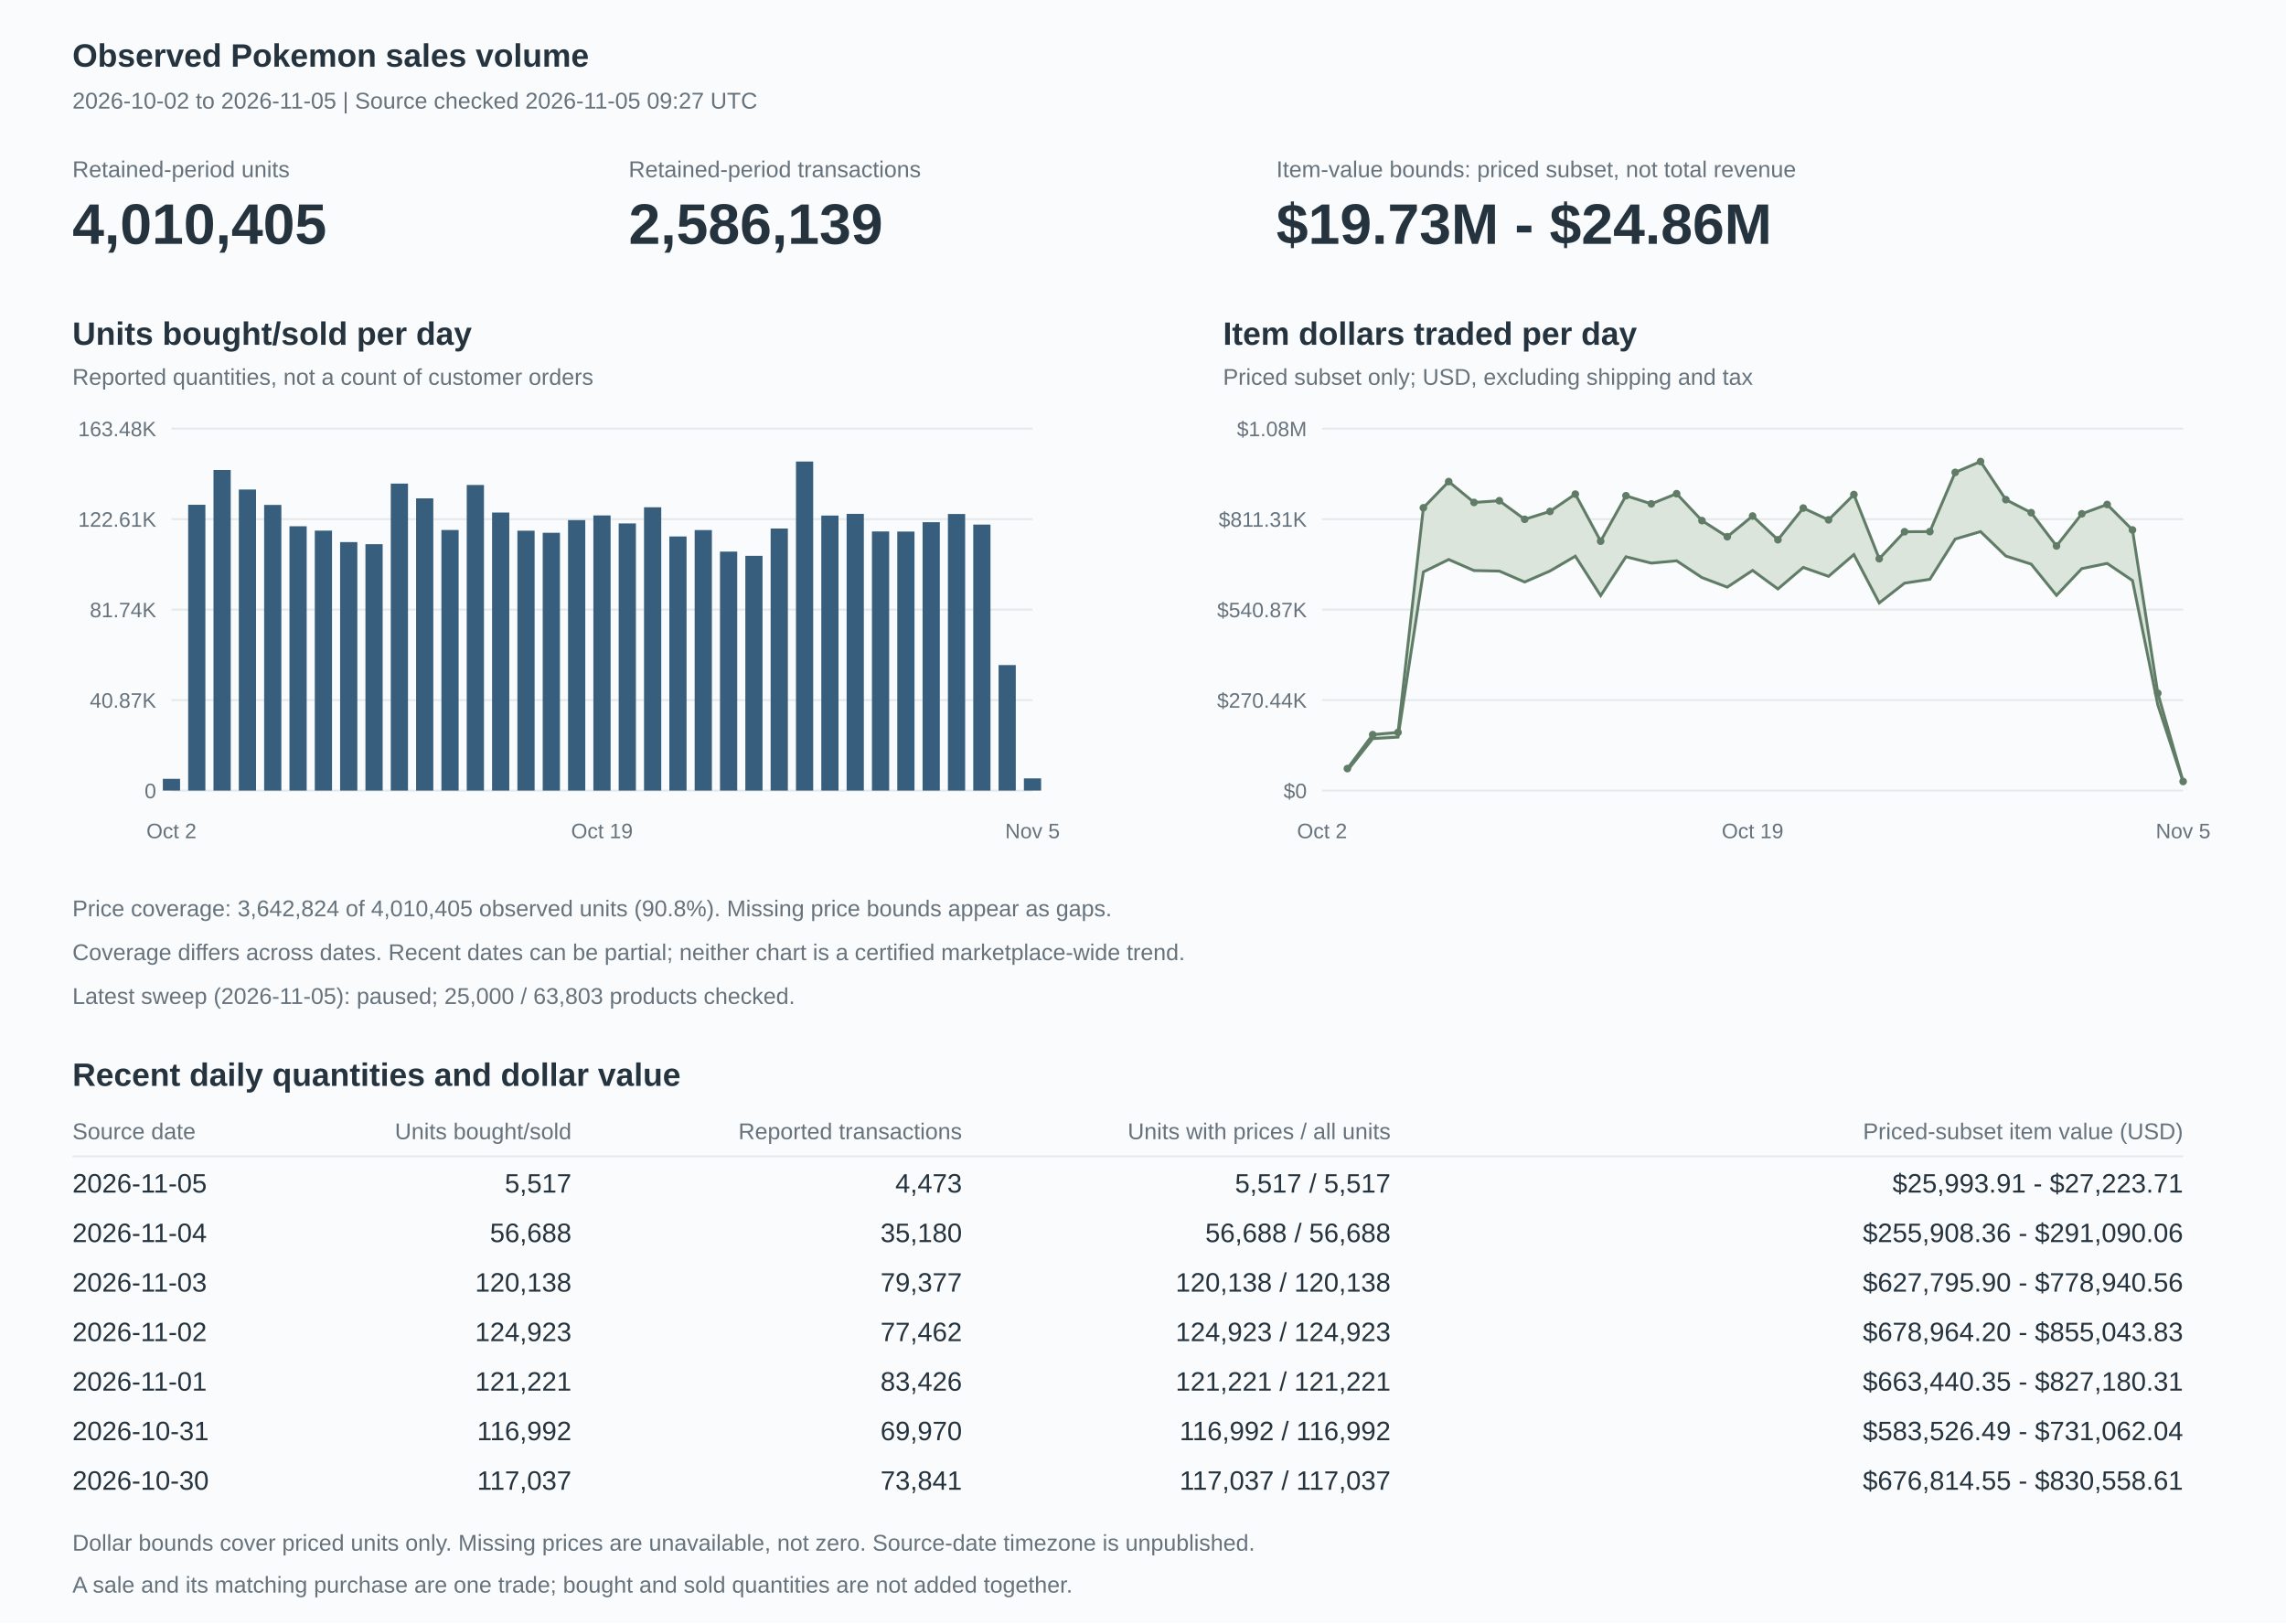
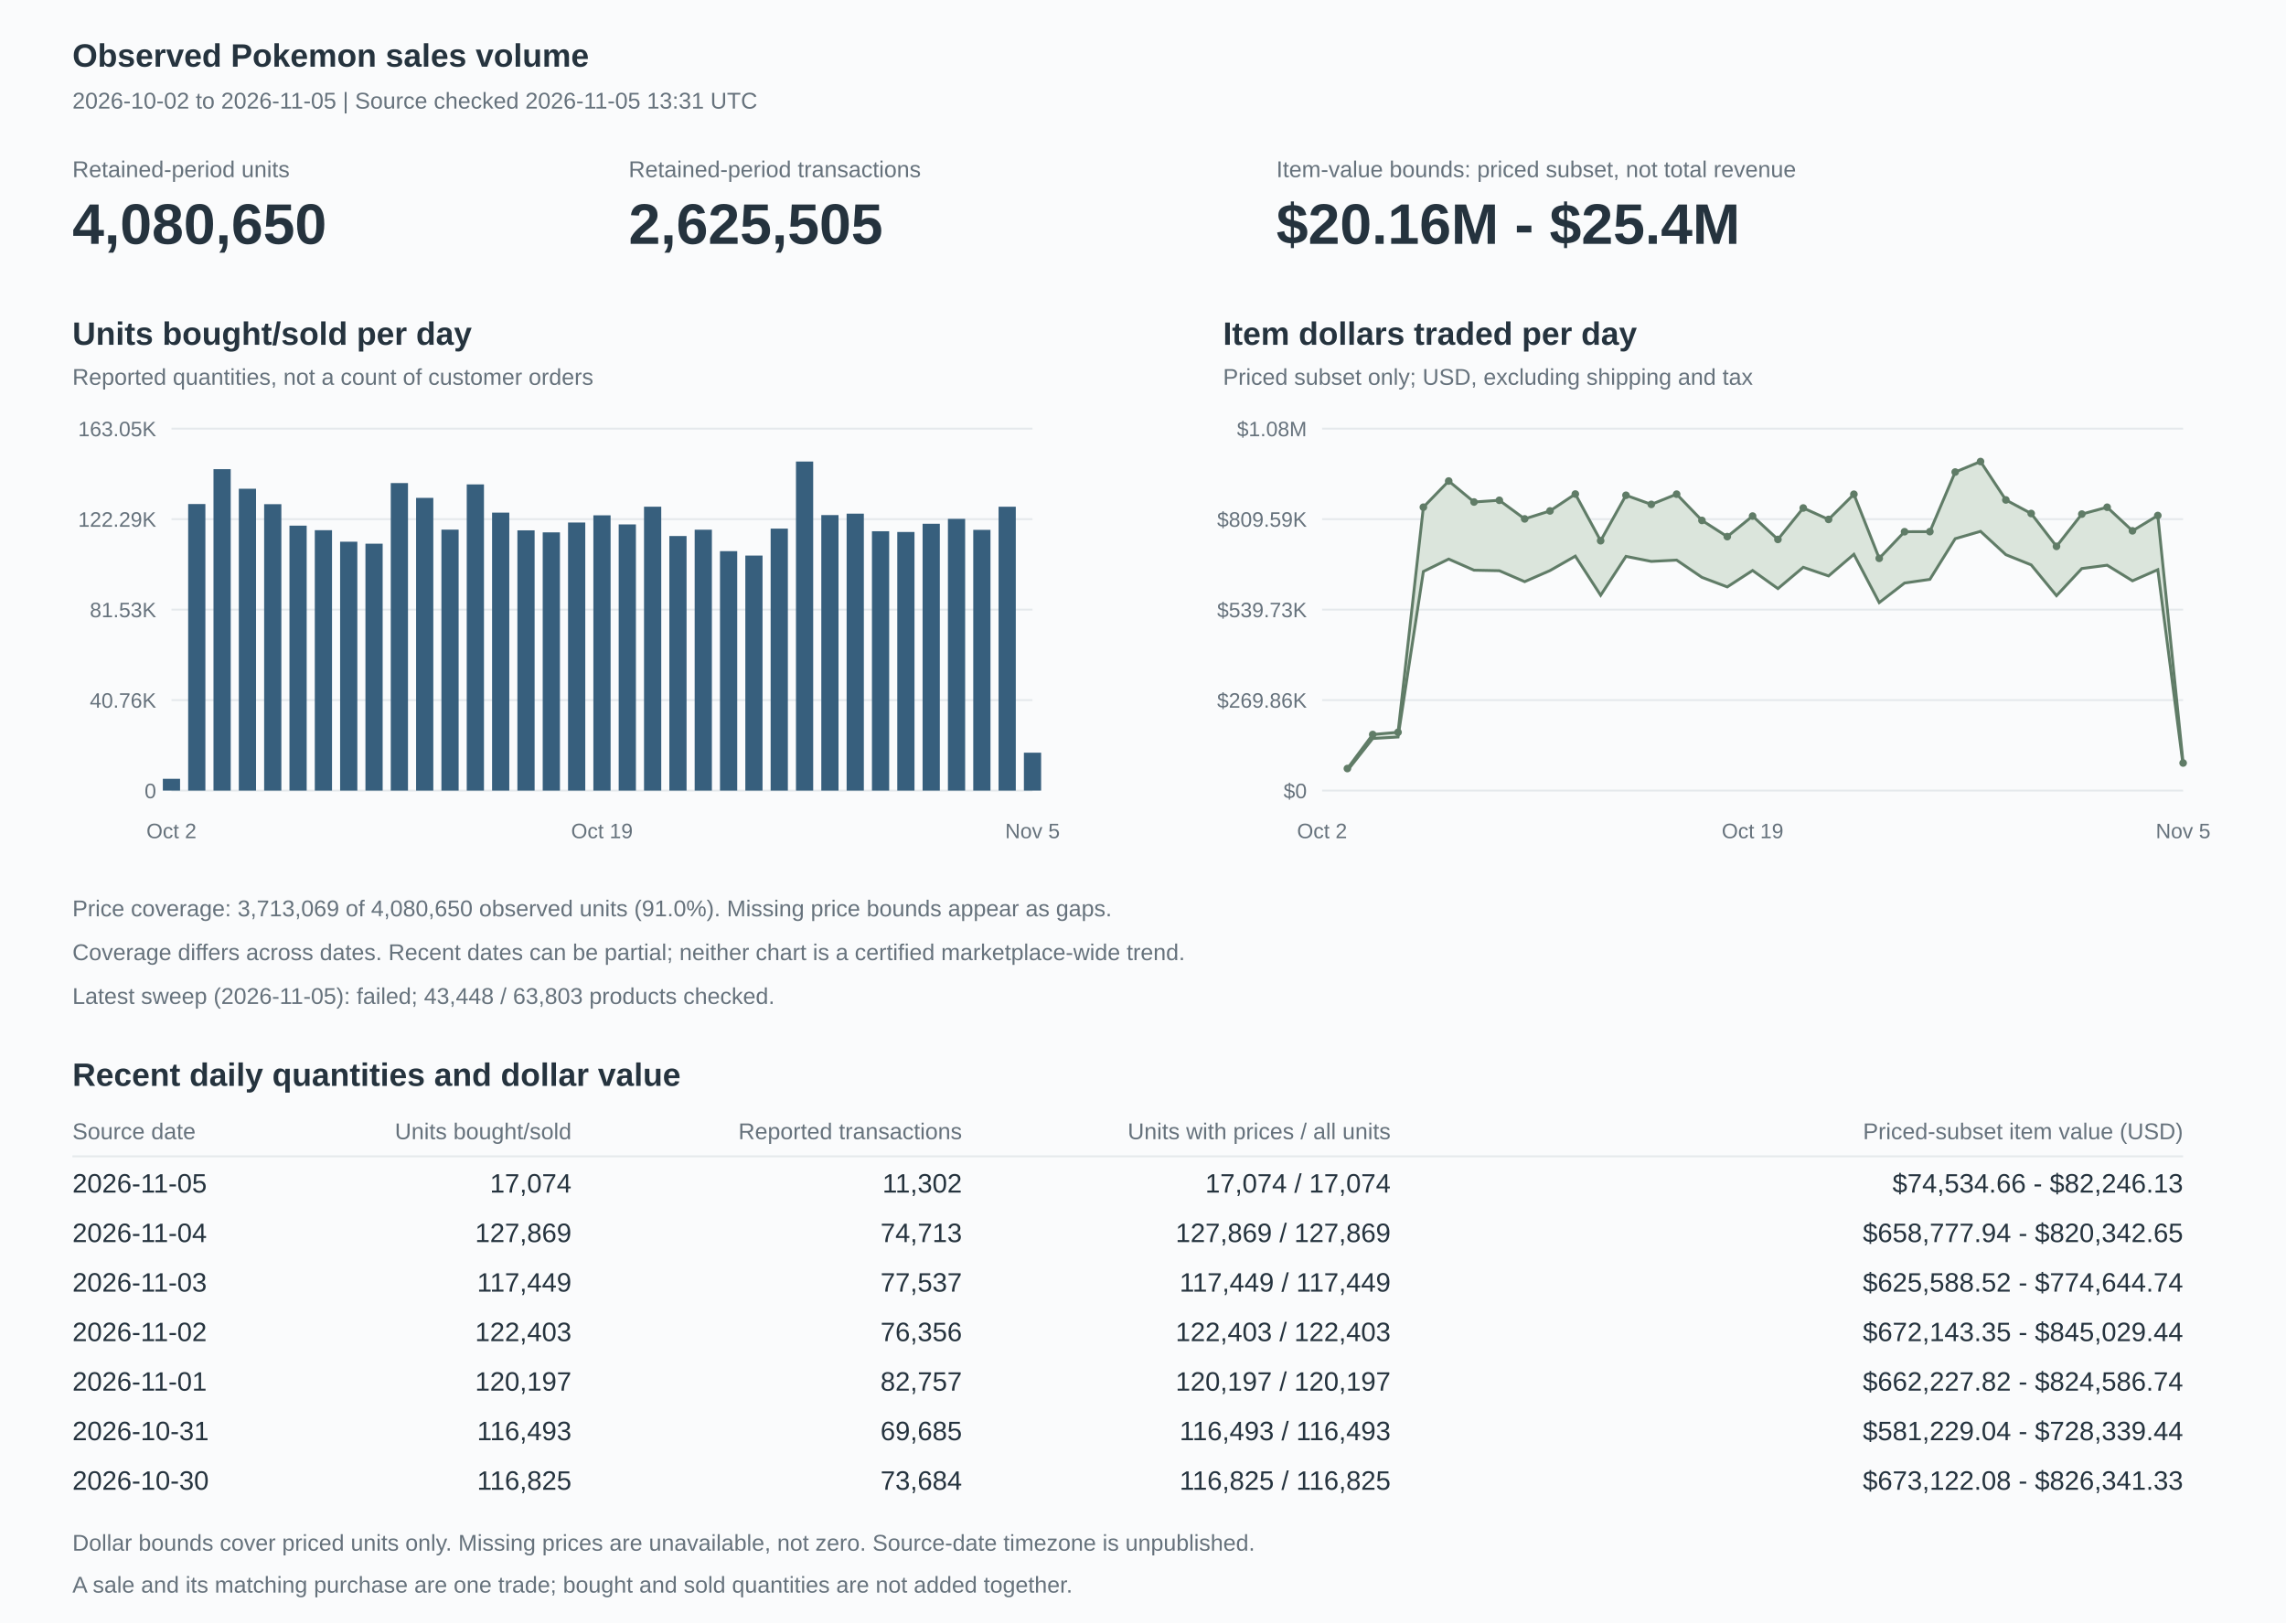
<svg xmlns="http://www.w3.org/2000/svg" width="1200" height="852" viewBox="0 0 1200 852" role="img" aria-labelledby="title description">
  <style>text{font-family:Arial,Helvetica,sans-serif;fill:#25333e;font-size:14px}.heading{font-size:17px;font-weight:600}.muted{fill:#66727c;font-size:12px}.axis{fill:#66727c;font-size:11px}.value{font-size:30px;font-weight:600}.grid{stroke:#e5e9ec;stroke-width:1}</style>
  <rect width="1200" height="852" fill="#fafbfc" />
  <text x="38" y="35" class="heading">Observed Pokemon sales volume</text>
-   <text x="38" y="57" class="muted">2026-10-02 to 2026-11-05 | Source checked 2026-11-05 09:27 UTC</text>
+   <text x="38" y="57" class="muted">2026-10-02 to 2026-11-05 | Source checked 2026-11-05 13:31 UTC</text>
  <text x="38" y="93" class="muted">Retained-period units</text>
-   <text x="38" y="128" class="value">4,010,405</text>
+   <text x="38" y="128" class="value">4,080,650</text>
  <text x="330" y="93" class="muted">Retained-period transactions</text>
-   <text x="330" y="128" class="value">2,586,139</text>
+   <text x="330" y="128" class="value">2,625,505</text>
  <text x="670" y="93" class="muted">Item-value bounds: priced subset, not total revenue</text>
-   <text x="670" y="128" class="value">$19.73M - $24.86M</text>
+   <text x="670" y="128" class="value">$20.16M - $25.4M</text>
  <text x="38" y="181" class="heading">Units bought/sold per day</text>
  <text x="38" y="202" class="muted">Reported quantities, not a count of customer orders</text>
  <path d="M90,415h452" class="grid" />
  <text x="82" y="419" text-anchor="end" class="axis">0</text>
  <path d="M90,367.5h452" class="grid" />
-   <text x="82" y="371.5" text-anchor="end" class="axis">40.87K</text>
+   <text x="82" y="371.5" text-anchor="end" class="axis">40.76K</text>
  <path d="M90,320h452" class="grid" />
-   <text x="82" y="324" text-anchor="end" class="axis">81.74K</text>
+   <text x="82" y="324" text-anchor="end" class="axis">81.53K</text>
  <path d="M90,272.5h452" class="grid" />
-   <text x="82" y="276.5" text-anchor="end" class="axis">122.61K</text>
+   <text x="82" y="276.5" text-anchor="end" class="axis">122.29K</text>
  <path d="M90,225h452" class="grid" />
-   <text x="82" y="229" text-anchor="end" class="axis">163.48K</text>
-   <rect x="85.48" y="408.826" width="9.04" height="6.174" fill="#375f7d" />
-   <rect x="98.774" y="264.975" width="9.04" height="150.025" fill="#375f7d" />
-   <rect x="112.068" y="246.715" width="9.04" height="168.285" fill="#375f7d" />
-   <rect x="125.362" y="256.963" width="9.04" height="158.037" fill="#375f7d" />
-   <rect x="138.656" y="265.05" width="9.04" height="149.95" fill="#375f7d" />
-   <rect x="151.951" y="276.245" width="9.04" height="138.755" fill="#375f7d" />
-   <rect x="165.245" y="278.535" width="9.04" height="136.465" fill="#375f7d" />
-   <rect x="178.539" y="284.561" width="9.04" height="130.439" fill="#375f7d" />
-   <rect x="191.833" y="285.652" width="9.04" height="129.348" fill="#375f7d" />
-   <rect x="205.127" y="253.852" width="9.04" height="161.148" fill="#375f7d" />
-   <rect x="218.421" y="261.601" width="9.04" height="153.399" fill="#375f7d" />
-   <rect x="231.715" y="278.215" width="9.04" height="136.785" fill="#375f7d" />
-   <rect x="245.009" y="254.581" width="9.04" height="160.419" fill="#375f7d" />
-   <rect x="258.304" y="269.048" width="9.04" height="145.952" fill="#375f7d" />
-   <rect x="271.598" y="278.581" width="9.04" height="136.419" fill="#375f7d" />
-   <rect x="284.892" y="279.671" width="9.04" height="135.329" fill="#375f7d" />
-   <rect x="298.186" y="273.02" width="9.04" height="141.98" fill="#375f7d" />
-   <rect x="311.48" y="270.565" width="9.04" height="144.435" fill="#375f7d" />
-   <rect x="324.774" y="274.767" width="9.04" height="140.233" fill="#375f7d" />
-   <rect x="338.068" y="266.279" width="9.04" height="148.721" fill="#375f7d" />
-   <rect x="351.362" y="281.608" width="9.04" height="133.392" fill="#375f7d" />
-   <rect x="364.656" y="278.252" width="9.04" height="136.748" fill="#375f7d" />
-   <rect x="377.951" y="289.55" width="9.04" height="125.45" fill="#375f7d" />
-   <rect x="391.245" y="291.771" width="9.04" height="123.229" fill="#375f7d" />
-   <rect x="404.539" y="277.427" width="9.04" height="137.573" fill="#375f7d" />
+   <text x="82" y="229" text-anchor="end" class="axis">163.05K</text>
+   <rect x="85.48" y="408.81" width="9.04" height="6.19" fill="#375f7d" />
+   <rect x="98.774" y="264.582" width="9.04" height="150.418" fill="#375f7d" />
+   <rect x="112.068" y="246.274" width="9.04" height="168.726" fill="#375f7d" />
+   <rect x="125.362" y="256.55" width="9.04" height="158.45" fill="#375f7d" />
+   <rect x="138.656" y="264.658" width="9.04" height="150.342" fill="#375f7d" />
+   <rect x="151.951" y="275.927" width="9.04" height="139.073" fill="#375f7d" />
+   <rect x="165.245" y="278.313" width="9.04" height="136.687" fill="#375f7d" />
+   <rect x="178.539" y="284.356" width="9.04" height="130.644" fill="#375f7d" />
+   <rect x="191.833" y="285.396" width="9.04" height="129.604" fill="#375f7d" />
+   <rect x="205.127" y="253.575" width="9.04" height="161.425" fill="#375f7d" />
+   <rect x="218.421" y="261.348" width="9.04" height="153.652" fill="#375f7d" />
+   <rect x="231.715" y="278.022" width="9.04" height="136.978" fill="#375f7d" />
+   <rect x="245.009" y="254.276" width="9.04" height="160.724" fill="#375f7d" />
+   <rect x="258.304" y="269.088" width="9.04" height="145.912" fill="#375f7d" />
+   <rect x="271.598" y="278.395" width="9.04" height="136.605" fill="#375f7d" />
+   <rect x="284.892" y="279.453" width="9.04" height="135.547" fill="#375f7d" />
+   <rect x="298.186" y="274.285" width="9.04" height="140.715" fill="#375f7d" />
+   <rect x="311.48" y="270.507" width="9.04" height="144.493" fill="#375f7d" />
+   <rect x="324.774" y="275.28" width="9.04" height="139.72" fill="#375f7d" />
+   <rect x="338.068" y="265.983" width="9.04" height="149.017" fill="#375f7d" />
+   <rect x="351.362" y="281.371" width="9.04" height="133.629" fill="#375f7d" />
+   <rect x="364.656" y="278.06" width="9.04" height="136.94" fill="#375f7d" />
+   <rect x="377.951" y="289.319" width="9.04" height="125.681" fill="#375f7d" />
+   <rect x="391.245" y="291.633" width="9.04" height="123.367" fill="#375f7d" />
+   <rect x="404.539" y="277.485" width="9.04" height="137.515" fill="#375f7d" />
  <rect x="417.833" y="242.273" width="9.04" height="172.727" fill="#375f7d" />
-   <rect x="431.127" y="270.631" width="9.04" height="144.369" fill="#375f7d" />
-   <rect x="444.421" y="269.74" width="9.04" height="145.26" fill="#375f7d" />
-   <rect x="457.715" y="278.975" width="9.04" height="136.025" fill="#375f7d" />
-   <rect x="471.009" y="279.027" width="9.04" height="135.973" fill="#375f7d" />
-   <rect x="484.304" y="274.112" width="9.04" height="140.888" fill="#375f7d" />
-   <rect x="497.598" y="269.81" width="9.04" height="145.19" fill="#375f7d" />
-   <rect x="510.892" y="275.371" width="9.04" height="139.629" fill="#375f7d" />
-   <rect x="524.186" y="349.115" width="9.04" height="65.885" fill="#375f7d" />
-   <rect x="537.48" y="408.588" width="9.04" height="6.412" fill="#375f7d" />
+   <rect x="431.127" y="270.38" width="9.04" height="144.62" fill="#375f7d" />
+   <rect x="444.421" y="269.634" width="9.04" height="145.366" fill="#375f7d" />
+   <rect x="457.715" y="278.866" width="9.04" height="136.134" fill="#375f7d" />
+   <rect x="471.009" y="279.253" width="9.04" height="135.747" fill="#375f7d" />
+   <rect x="484.304" y="274.937" width="9.04" height="140.063" fill="#375f7d" />
+   <rect x="497.598" y="272.366" width="9.04" height="142.634" fill="#375f7d" />
+   <rect x="510.892" y="278.139" width="9.04" height="136.861" fill="#375f7d" />
+   <rect x="524.186" y="265.997" width="9.04" height="149.003" fill="#375f7d" />
+   <rect x="537.48" y="395.104" width="9.04" height="19.896" fill="#375f7d" />
  <text x="90" y="440" text-anchor="middle" class="axis">Oct 2</text>
  <text x="316" y="440" text-anchor="middle" class="axis">Oct 19</text>
  <text x="542" y="440" text-anchor="middle" class="axis">Nov 5</text>
  <text x="642" y="181" class="heading">Item dollars traded per day</text>
  <text x="642" y="202" class="muted">Priced subset only; USD, excluding shipping and tax</text>
  <path d="M694,415h452" class="grid" />
  <text x="686" y="419" text-anchor="end" class="axis">$0</text>
  <path d="M694,367.5h452" class="grid" />
-   <text x="686" y="371.5" text-anchor="end" class="axis">$270.44K</text>
+   <text x="686" y="371.5" text-anchor="end" class="axis">$269.86K</text>
  <path d="M694,320h452" class="grid" />
-   <text x="686" y="324" text-anchor="end" class="axis">$540.87K</text>
+   <text x="686" y="324" text-anchor="end" class="axis">$539.73K</text>
  <path d="M694,272.5h452" class="grid" />
-   <text x="686" y="276.5" text-anchor="end" class="axis">$811.31K</text>
+   <text x="686" y="276.5" text-anchor="end" class="axis">$809.59K</text>
  <path d="M694,225h452" class="grid" />
  <text x="686" y="229" text-anchor="end" class="axis">$1.08M</text>
-   <polygon points="707.294,403.445 720.588,385.624 733.882,384.452 747.176,266.555 760.471,252.799 773.765,263.744 787.059,262.848 800.353,272.602 813.647,268.455 826.941,259.381 840.235,284.082 853.529,260.216 866.824,264.479 880.118,259.15 893.412,273.283 906.706,281.751 920,270.876 933.294,283.34 946.588,266.697 959.882,272.898 973.176,259.609 986.471,293.296 999.765,279.127 1013.059,279.054 1026.353,247.966 1039.647,242.273 1052.941,262.283 1066.235,269.118 1079.529,286.594 1092.824,269.712 1106.118,264.818 1119.412,278.185 1132.706,363.872 1146,410.218 1146,410.434 1132.706,370.052 1119.412,304.732 1106.118,295.745 1092.824,298.471 1079.529,312.508 1066.235,296.122 1052.941,291.878 1039.647,279.046 1026.353,282.95 1013.059,304.084 999.765,306.107 986.471,316.5 973.176,291.111 959.882,302.54 946.588,297.85 933.294,309.153 920,299.425 906.706,308.209 893.412,303.177 880.118,294.377 866.824,295.6 853.529,292.261 840.235,312.666 826.941,291.951 813.647,299.728 800.353,305.507 787.059,299.775 773.765,299.496 760.471,293.697 747.176,300.231 733.882,386.925 720.588,387.713 707.294,404.518" fill="#dbe5dc" />
-   <polyline points="707.294,404.518 720.588,387.713 733.882,386.925 747.176,300.231 760.471,293.697 773.765,299.496 787.059,299.775 800.353,305.507 813.647,299.728 826.941,291.951 840.235,312.666 853.529,292.261 866.824,295.6 880.118,294.377 893.412,303.177 906.706,308.209 920,299.425 933.294,309.153 946.588,297.85 959.882,302.54 973.176,291.111 986.471,316.5 999.765,306.107 1013.059,304.084 1026.353,282.95 1039.647,279.046 1052.941,291.878 1066.235,296.122 1079.529,312.508 1092.824,298.471 1106.118,295.745 1119.412,304.732 1132.706,370.052 1146,410.434" fill="none" stroke="#607c67" stroke-width="1.5" />
-   <polyline points="707.294,403.445 720.588,385.624 733.882,384.452 747.176,266.555 760.471,252.799 773.765,263.744 787.059,262.848 800.353,272.602 813.647,268.455 826.941,259.381 840.235,284.082 853.529,260.216 866.824,264.479 880.118,259.15 893.412,273.283 906.706,281.751 920,270.876 933.294,283.34 946.588,266.697 959.882,272.898 973.176,259.609 986.471,293.296 999.765,279.127 1013.059,279.054 1026.353,247.966 1039.647,242.273 1052.941,262.283 1066.235,269.118 1079.529,286.594 1092.824,269.712 1106.118,264.818 1119.412,278.185 1132.706,363.872 1146,410.218" fill="none" stroke="#607c67" stroke-width="1.5" />
-   <circle cx="707.294" cy="403.445" r="2" fill="#607c67" />
-   <circle cx="720.588" cy="385.624" r="2" fill="#607c67" />
-   <circle cx="733.882" cy="384.452" r="2" fill="#607c67" />
-   <circle cx="747.176" cy="266.555" r="2" fill="#607c67" />
-   <circle cx="760.471" cy="252.799" r="2" fill="#607c67" />
-   <circle cx="773.765" cy="263.744" r="2" fill="#607c67" />
-   <circle cx="787.059" cy="262.848" r="2" fill="#607c67" />
-   <circle cx="800.353" cy="272.602" r="2" fill="#607c67" />
-   <circle cx="813.647" cy="268.455" r="2" fill="#607c67" />
-   <circle cx="826.941" cy="259.381" r="2" fill="#607c67" />
-   <circle cx="840.235" cy="284.082" r="2" fill="#607c67" />
-   <circle cx="853.529" cy="260.216" r="2" fill="#607c67" />
-   <circle cx="866.824" cy="264.479" r="2" fill="#607c67" />
-   <circle cx="880.118" cy="259.15" r="2" fill="#607c67" />
-   <circle cx="893.412" cy="273.283" r="2" fill="#607c67" />
-   <circle cx="906.706" cy="281.751" r="2" fill="#607c67" />
-   <circle cx="920" cy="270.876" r="2" fill="#607c67" />
-   <circle cx="933.294" cy="283.34" r="2" fill="#607c67" />
-   <circle cx="946.588" cy="266.697" r="2" fill="#607c67" />
-   <circle cx="959.882" cy="272.898" r="2" fill="#607c67" />
-   <circle cx="973.176" cy="259.609" r="2" fill="#607c67" />
-   <circle cx="986.471" cy="293.296" r="2" fill="#607c67" />
-   <circle cx="999.765" cy="279.127" r="2" fill="#607c67" />
-   <circle cx="1013.059" cy="279.054" r="2" fill="#607c67" />
-   <circle cx="1026.353" cy="247.966" r="2" fill="#607c67" />
+   <polygon points="707.294,403.421 720.588,385.561 733.882,384.387 747.176,266.241 760.471,252.504 773.765,263.514 787.059,262.617 800.353,272.383 813.647,268.199 826.941,259.332 840.235,283.85 853.529,259.98 866.824,264.766 880.118,259.405 893.412,273.186 906.706,281.692 920,270.899 933.294,283.165 946.588,266.657 959.882,272.662 973.176,259.438 986.471,293.086 999.765,279.116 1013.059,279.066 1026.353,247.787 1039.647,242.273 1052.941,262.428 1066.235,269.551 1079.529,286.801 1092.824,269.86 1106.118,266.262 1119.412,278.651 1132.706,270.607 1146,400.523 1146,401.881 1132.706,299.045 1119.412,304.887 1106.118,296.693 1092.824,298.438 1079.529,312.695 1066.235,296.52 1052.941,291.168 1039.647,278.914 1026.353,282.776 1013.059,304.124 999.765,306.048 986.471,316.324 973.176,290.968 959.882,302.333 946.588,297.775 933.294,308.975 920,299.46 906.706,308.092 893.412,303.064 880.118,294.011 866.824,294.695 853.529,292.056 840.235,312.474 826.941,291.918 813.647,299.508 800.353,305.325 787.059,299.58 773.765,299.308 760.471,293.472 747.176,299.988 733.882,386.865 720.588,387.655 707.294,404.495" fill="#dbe5dc" />
+   <polyline points="707.294,404.495 720.588,387.655 733.882,386.865 747.176,299.988 760.471,293.472 773.765,299.308 787.059,299.58 800.353,305.325 813.647,299.508 826.941,291.918 840.235,312.474 853.529,292.056 866.824,294.695 880.118,294.011 893.412,303.064 906.706,308.092 920,299.46 933.294,308.975 946.588,297.775 959.882,302.333 973.176,290.968 986.471,316.324 999.765,306.048 1013.059,304.124 1026.353,282.776 1039.647,278.914 1052.941,291.168 1066.235,296.52 1079.529,312.695 1092.824,298.438 1106.118,296.693 1119.412,304.887 1132.706,299.045 1146,401.881" fill="none" stroke="#607c67" stroke-width="1.5" />
+   <polyline points="707.294,403.421 720.588,385.561 733.882,384.387 747.176,266.241 760.471,252.504 773.765,263.514 787.059,262.617 800.353,272.383 813.647,268.199 826.941,259.332 840.235,283.85 853.529,259.98 866.824,264.766 880.118,259.405 893.412,273.186 906.706,281.692 920,270.899 933.294,283.165 946.588,266.657 959.882,272.662 973.176,259.438 986.471,293.086 999.765,279.116 1013.059,279.066 1026.353,247.787 1039.647,242.273 1052.941,262.428 1066.235,269.551 1079.529,286.801 1092.824,269.86 1106.118,266.262 1119.412,278.651 1132.706,270.607 1146,400.523" fill="none" stroke="#607c67" stroke-width="1.5" />
+   <circle cx="707.294" cy="403.421" r="2" fill="#607c67" />
+   <circle cx="720.588" cy="385.561" r="2" fill="#607c67" />
+   <circle cx="733.882" cy="384.387" r="2" fill="#607c67" />
+   <circle cx="747.176" cy="266.241" r="2" fill="#607c67" />
+   <circle cx="760.471" cy="252.504" r="2" fill="#607c67" />
+   <circle cx="773.765" cy="263.514" r="2" fill="#607c67" />
+   <circle cx="787.059" cy="262.617" r="2" fill="#607c67" />
+   <circle cx="800.353" cy="272.383" r="2" fill="#607c67" />
+   <circle cx="813.647" cy="268.199" r="2" fill="#607c67" />
+   <circle cx="826.941" cy="259.332" r="2" fill="#607c67" />
+   <circle cx="840.235" cy="283.85" r="2" fill="#607c67" />
+   <circle cx="853.529" cy="259.98" r="2" fill="#607c67" />
+   <circle cx="866.824" cy="264.766" r="2" fill="#607c67" />
+   <circle cx="880.118" cy="259.405" r="2" fill="#607c67" />
+   <circle cx="893.412" cy="273.186" r="2" fill="#607c67" />
+   <circle cx="906.706" cy="281.692" r="2" fill="#607c67" />
+   <circle cx="920" cy="270.899" r="2" fill="#607c67" />
+   <circle cx="933.294" cy="283.165" r="2" fill="#607c67" />
+   <circle cx="946.588" cy="266.657" r="2" fill="#607c67" />
+   <circle cx="959.882" cy="272.662" r="2" fill="#607c67" />
+   <circle cx="973.176" cy="259.438" r="2" fill="#607c67" />
+   <circle cx="986.471" cy="293.086" r="2" fill="#607c67" />
+   <circle cx="999.765" cy="279.116" r="2" fill="#607c67" />
+   <circle cx="1013.059" cy="279.066" r="2" fill="#607c67" />
+   <circle cx="1026.353" cy="247.787" r="2" fill="#607c67" />
  <circle cx="1039.647" cy="242.273" r="2" fill="#607c67" />
-   <circle cx="1052.941" cy="262.283" r="2" fill="#607c67" />
-   <circle cx="1066.235" cy="269.118" r="2" fill="#607c67" />
-   <circle cx="1079.529" cy="286.594" r="2" fill="#607c67" />
-   <circle cx="1092.824" cy="269.712" r="2" fill="#607c67" />
-   <circle cx="1106.118" cy="264.818" r="2" fill="#607c67" />
-   <circle cx="1119.412" cy="278.185" r="2" fill="#607c67" />
-   <circle cx="1132.706" cy="363.872" r="2" fill="#607c67" />
-   <circle cx="1146" cy="410.218" r="2" fill="#607c67" />
+   <circle cx="1052.941" cy="262.428" r="2" fill="#607c67" />
+   <circle cx="1066.235" cy="269.551" r="2" fill="#607c67" />
+   <circle cx="1079.529" cy="286.801" r="2" fill="#607c67" />
+   <circle cx="1092.824" cy="269.86" r="2" fill="#607c67" />
+   <circle cx="1106.118" cy="266.262" r="2" fill="#607c67" />
+   <circle cx="1119.412" cy="278.651" r="2" fill="#607c67" />
+   <circle cx="1132.706" cy="270.607" r="2" fill="#607c67" />
+   <circle cx="1146" cy="400.523" r="2" fill="#607c67" />
  <text x="694" y="440" text-anchor="middle" class="axis">Oct 2</text>
  <text x="920" y="440" text-anchor="middle" class="axis">Oct 19</text>
  <text x="1146" y="440" text-anchor="middle" class="axis">Nov 5</text>
-   <text x="38" y="481" class="muted">Price coverage: 3,642,824 of 4,010,405 observed units (90.8%). Missing price bounds appear as gaps.</text>
+   <text x="38" y="481" class="muted">Price coverage: 3,713,069 of 4,080,650 observed units (91.0%). Missing price bounds appear as gaps.</text>
  <text x="38" y="504" class="muted">Coverage differs across dates. Recent dates can be partial; neither chart is a certified marketplace-wide trend.</text>
-   <text x="38" y="527" class="muted">Latest sweep (2026-11-05): paused; 25,000 / 63,803 products checked.</text>
+   <text x="38" y="527" class="muted">Latest sweep (2026-11-05): failed; 43,448 / 63,803 products checked.</text>
  <text x="38" y="570" class="heading">Recent daily quantities and dollar value</text>
  <text x="38" y="598" class="muted">Source date</text>
  <text x="300" y="598" text-anchor="end" class="muted">Units bought/sold</text>
  <text x="505" y="598" text-anchor="end" class="muted">Reported transactions</text>
  <text x="730" y="598" text-anchor="end" class="muted">Units with prices / all units</text>
  <text x="1146" y="598" text-anchor="end" class="muted">Priced-subset item value (USD)</text>
  <path d="M38,607h1108" class="grid" />
  <text x="38" y="626">2026-11-05</text>
-   <text x="300" y="626" text-anchor="end">5,517</text>
-   <text x="505" y="626" text-anchor="end">4,473</text>
-   <text x="730" y="626" text-anchor="end">5,517 / 5,517</text>
-   <text x="1146" y="626" text-anchor="end">$25,993.91 - $27,223.71</text>
+   <text x="300" y="626" text-anchor="end">17,074</text>
+   <text x="505" y="626" text-anchor="end">11,302</text>
+   <text x="730" y="626" text-anchor="end">17,074 / 17,074</text>
+   <text x="1146" y="626" text-anchor="end">$74,534.66 - $82,246.13</text>
  <text x="38" y="652">2026-11-04</text>
-   <text x="300" y="652" text-anchor="end">56,688</text>
-   <text x="505" y="652" text-anchor="end">35,180</text>
-   <text x="730" y="652" text-anchor="end">56,688 / 56,688</text>
-   <text x="1146" y="652" text-anchor="end">$255,908.36 - $291,090.06</text>
+   <text x="300" y="652" text-anchor="end">127,869</text>
+   <text x="505" y="652" text-anchor="end">74,713</text>
+   <text x="730" y="652" text-anchor="end">127,869 / 127,869</text>
+   <text x="1146" y="652" text-anchor="end">$658,777.94 - $820,342.65</text>
  <text x="38" y="678">2026-11-03</text>
-   <text x="300" y="678" text-anchor="end">120,138</text>
-   <text x="505" y="678" text-anchor="end">79,377</text>
-   <text x="730" y="678" text-anchor="end">120,138 / 120,138</text>
-   <text x="1146" y="678" text-anchor="end">$627,795.90 - $778,940.56</text>
+   <text x="300" y="678" text-anchor="end">117,449</text>
+   <text x="505" y="678" text-anchor="end">77,537</text>
+   <text x="730" y="678" text-anchor="end">117,449 / 117,449</text>
+   <text x="1146" y="678" text-anchor="end">$625,588.52 - $774,644.74</text>
  <text x="38" y="704">2026-11-02</text>
-   <text x="300" y="704" text-anchor="end">124,923</text>
-   <text x="505" y="704" text-anchor="end">77,462</text>
-   <text x="730" y="704" text-anchor="end">124,923 / 124,923</text>
-   <text x="1146" y="704" text-anchor="end">$678,964.20 - $855,043.83</text>
+   <text x="300" y="704" text-anchor="end">122,403</text>
+   <text x="505" y="704" text-anchor="end">76,356</text>
+   <text x="730" y="704" text-anchor="end">122,403 / 122,403</text>
+   <text x="1146" y="704" text-anchor="end">$672,143.35 - $845,029.44</text>
  <text x="38" y="730">2026-11-01</text>
-   <text x="300" y="730" text-anchor="end">121,221</text>
-   <text x="505" y="730" text-anchor="end">83,426</text>
-   <text x="730" y="730" text-anchor="end">121,221 / 121,221</text>
-   <text x="1146" y="730" text-anchor="end">$663,440.35 - $827,180.31</text>
+   <text x="300" y="730" text-anchor="end">120,197</text>
+   <text x="505" y="730" text-anchor="end">82,757</text>
+   <text x="730" y="730" text-anchor="end">120,197 / 120,197</text>
+   <text x="1146" y="730" text-anchor="end">$662,227.82 - $824,586.74</text>
  <text x="38" y="756">2026-10-31</text>
-   <text x="300" y="756" text-anchor="end">116,992</text>
-   <text x="505" y="756" text-anchor="end">69,970</text>
-   <text x="730" y="756" text-anchor="end">116,992 / 116,992</text>
-   <text x="1146" y="756" text-anchor="end">$583,526.49 - $731,062.04</text>
+   <text x="300" y="756" text-anchor="end">116,493</text>
+   <text x="505" y="756" text-anchor="end">69,685</text>
+   <text x="730" y="756" text-anchor="end">116,493 / 116,493</text>
+   <text x="1146" y="756" text-anchor="end">$581,229.04 - $728,339.44</text>
  <text x="38" y="782">2026-10-30</text>
-   <text x="300" y="782" text-anchor="end">117,037</text>
-   <text x="505" y="782" text-anchor="end">73,841</text>
-   <text x="730" y="782" text-anchor="end">117,037 / 117,037</text>
-   <text x="1146" y="782" text-anchor="end">$676,814.55 - $830,558.61</text>
+   <text x="300" y="782" text-anchor="end">116,825</text>
+   <text x="505" y="782" text-anchor="end">73,684</text>
+   <text x="730" y="782" text-anchor="end">116,825 / 116,825</text>
+   <text x="1146" y="782" text-anchor="end">$673,122.08 - $826,341.33</text>
  <text x="38" y="814" class="muted">Dollar bounds cover priced units only. Missing prices are unavailable, not zero. Source-date timezone is unpublished.</text>
  <text x="38" y="836" class="muted">A sale and its matching purchase are one trade; bought and sold quantities are not added together.</text>
</svg>
